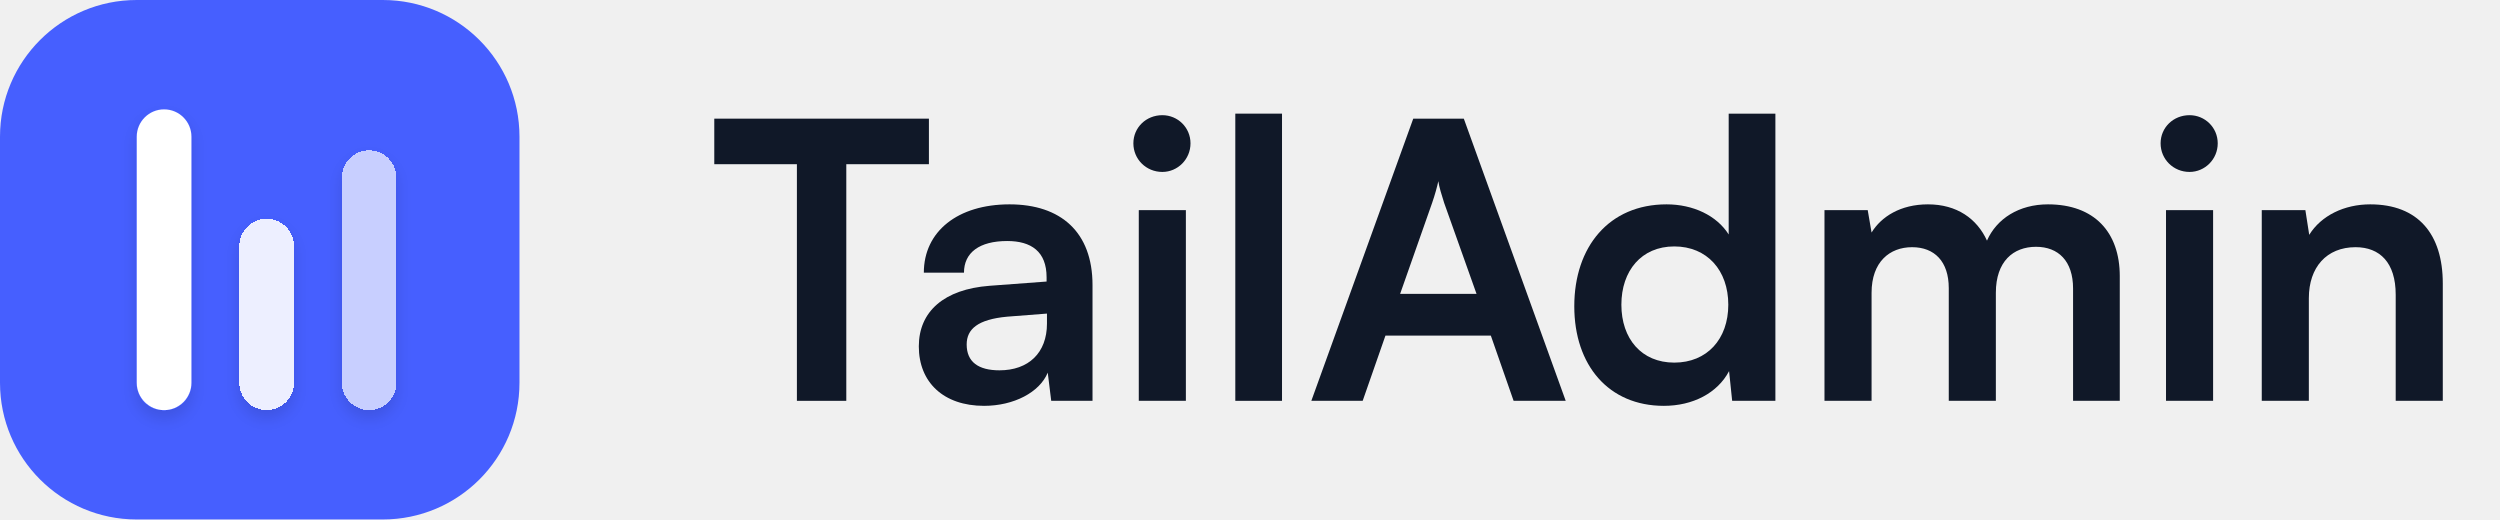
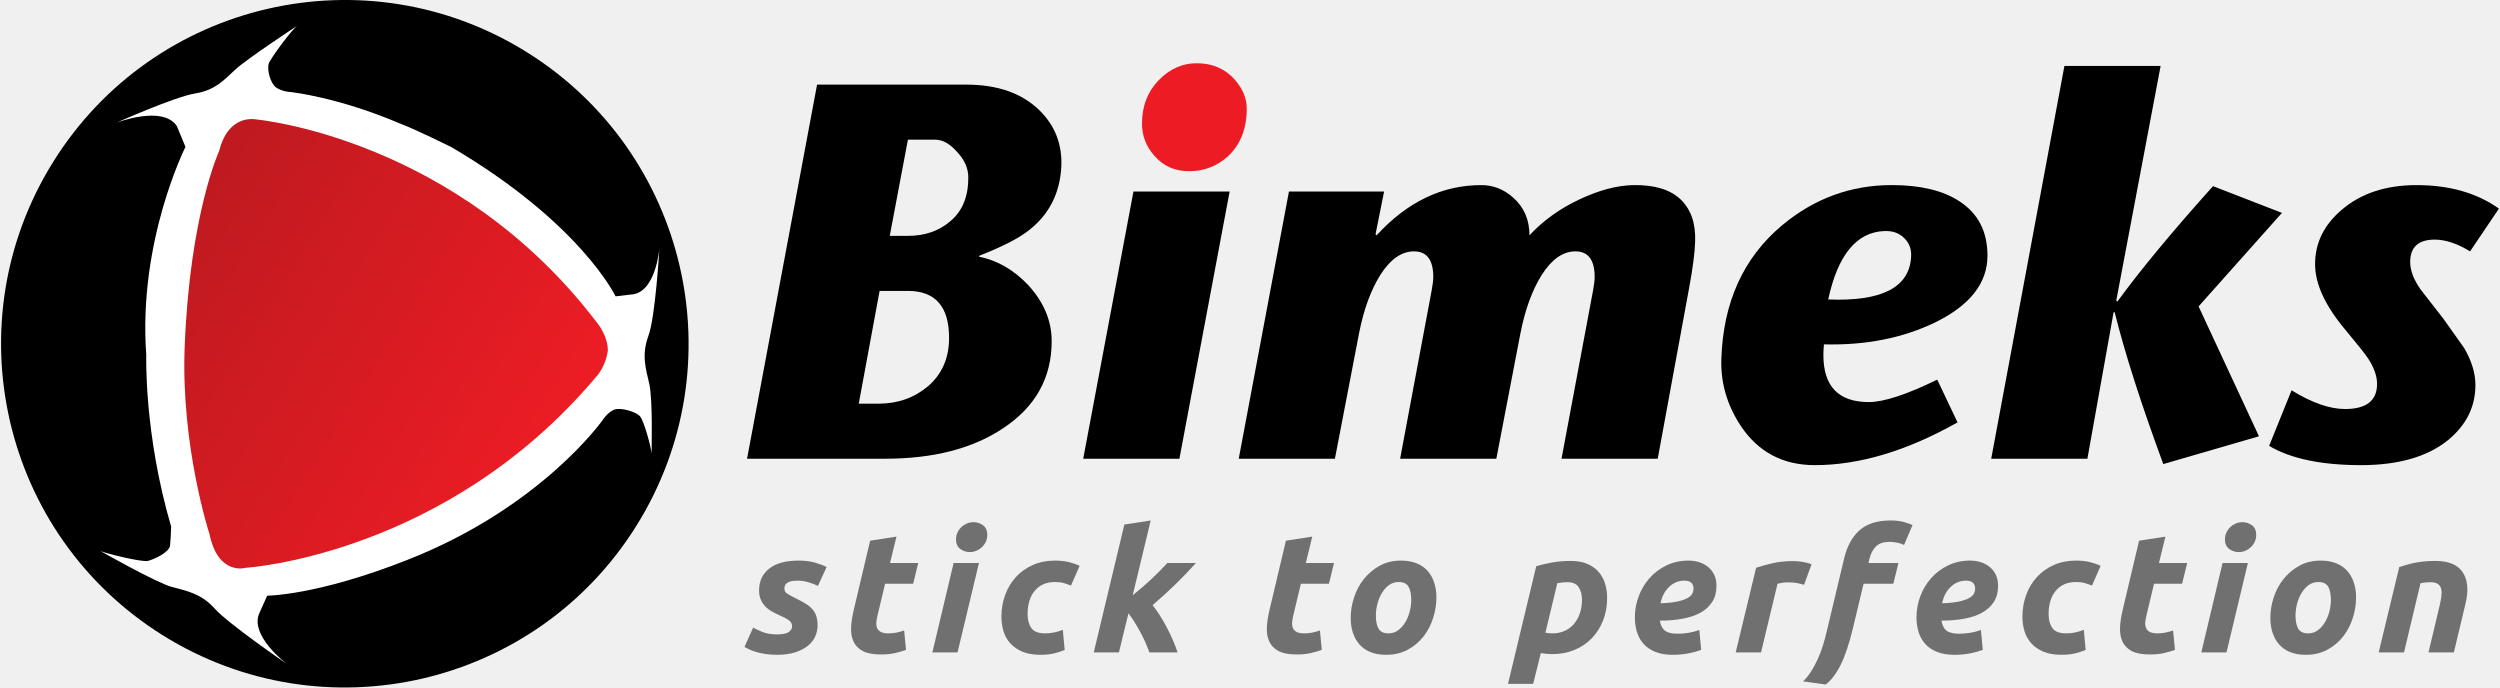
- <svg xmlns="http://www.w3.org/2000/svg" width="154" height="32" viewBox="0 0 154 32" fill="none">
-   <path d="M0 8.421C0 3.77 3.77 0 8.421 0H23.579C28.23 0 32 3.77 32 8.421V23.579C32 28.23 28.23 32 23.579 32H8.421C3.77 32 0 28.23 0 23.579V8.421Z" fill="#465FFF" />
-   <g filter="url(#filter0_d_1624_24907)">
-     <path d="M8.424 8.422C8.424 7.491 9.178 6.737 10.108 6.737V6.737C11.038 6.737 11.792 7.491 11.792 8.422V23.579C11.792 24.51 11.038 25.264 10.108 25.264V25.264C9.178 25.264 8.424 24.51 8.424 23.579V8.422Z" fill="white" />
+ <svg xmlns="http://www.w3.org/2000/svg" width="120" height="33" viewBox="0 0 172.129 62.753" preserveAspectRatio="xMidYMid" version="1.1" id="svg1">
+   <defs id="defs1">
+     <clipPath clipPathUnits="userSpaceOnUse" id="clipPath2">
+       <path d="M 0,841.89 H 1190.551 V 0 H 0 Z" transform="translate(-291.8413,-488.7695)" id="path2" />
+     </clipPath>
+     <clipPath clipPathUnits="userSpaceOnUse" id="clipPath4">
+       <path d="M 0,841.89 H 1190.551 V 0 H 0 Z" transform="translate(-294.0308,-516.8604)" id="path4" />
+     </clipPath>
+     <linearGradient x1="0" y1="0" x2="1" y2="0" gradientUnits="userSpaceOnUse" gradientTransform="matrix(97.21935,-60.74925,60.74925,97.21935,295.6367,598.2212)" spreadMethod="pad" id="linearGradient5">
+       <stop style="stop-opacity:1;stop-color:#be1a20" offset="0" id="stop4" />
+       <stop style="stop-opacity:1;stop-color:#ed1c24" offset="1" id="stop5" />
+     </linearGradient>
+     <clipPath clipPathUnits="userSpaceOnUse" id="clipPath7">
+       <path d="M 0,841.89 H 1190.551 V 0 H 0 Z" transform="translate(-484.6577,-616.9912)" id="path7" />
+     </clipPath>
+     <clipPath clipPathUnits="userSpaceOnUse" id="clipPath9">
+       <path d="M 0,841.89 H 1190.551 V 0 H 0 Z" transform="translate(-557.3882,-608.8359)" id="path9" />
+     </clipPath>
+     <clipPath clipPathUnits="userSpaceOnUse" id="clipPath11">
+       <path d="M 0,841.89 H 1190.551 V 0 H 0 Z" transform="translate(-543.0112,-603.5811)" id="path11" />
+     </clipPath>
+     <clipPath clipPathUnits="userSpaceOnUse" id="clipPath13">
+       <path d="M 0,841.89 H 1190.551 V 0 H 0 Z" transform="translate(-607.8613,-603.5811)" id="path13" />
+     </clipPath>
+     <clipPath clipPathUnits="userSpaceOnUse" id="clipPath15">
+       <path d="M 0,841.89 H 1190.551 V 0 H 0 Z" transform="translate(-737.291,-593.3477)" id="path15" />
+     </clipPath>
+     <clipPath clipPathUnits="userSpaceOnUse" id="clipPath17">
+       <path d="M 0,841.89 H 1190.551 V 0 H 0 Z" transform="translate(-764.9453,-534.4395)" id="path17" />
+     </clipPath>
+     <clipPath clipPathUnits="userSpaceOnUse" id="clipPath19">
+       <path d="M 0,841.89 H 1190.551 V 0 H 0 Z" transform="translate(-896.3106,-599.1543)" id="path19" />
+     </clipPath>
+     <clipPath clipPathUnits="userSpaceOnUse" id="clipPath21">
+       <path d="M 0,841.89 H 1190.551 V 0 H 0 Z" transform="translate(-450.7686,-488.9883)" id="path21" />
+     </clipPath>
+     <clipPath clipPathUnits="userSpaceOnUse" id="clipPath23">
+       <path d="M 0,841.89 H 1190.551 V 0 H 0 Z" transform="translate(-474.8799,-513.2324)" id="path23" />
+     </clipPath>
+     <clipPath clipPathUnits="userSpaceOnUse" id="clipPath25">
+       <path d="M 0,841.89 H 1190.551 V 0 H 0 Z" transform="translate(-500.6631,-510.2842)" id="path25" />
+     </clipPath>
+     <clipPath clipPathUnits="userSpaceOnUse" id="clipPath27">
+       <path d="M 0,841.89 H 1190.551 V 0 H 0 Z" transform="translate(-508.8467,-493.5645)" id="path27" />
+     </clipPath>
+     <clipPath clipPathUnits="userSpaceOnUse" id="clipPath29">
+       <path d="M 0,841.89 H 1190.551 V 0 H 0 Z" transform="translate(-542.8145,-499.1084)" id="path29" />
+     </clipPath>
+     <clipPath clipPathUnits="userSpaceOnUse" id="clipPath31">
+       <path d="M 0,841.89 H 1190.551 V 0 H 0 Z" transform="translate(-582.4575,-513.2324)" id="path31" />
+     </clipPath>
+     <clipPath clipPathUnits="userSpaceOnUse" id="clipPath33">
+       <path d="M 0,841.89 H 1190.551 V 0 H 0 Z" transform="translate(-611.6289,-502.54)" id="path33" />
+     </clipPath>
+     <clipPath clipPathUnits="userSpaceOnUse" id="clipPath35">
+       <path d="M 0,841.89 H 1190.551 V 0 H 0 Z" transform="translate(-649.5996,-489.4277)" id="path35" />
+     </clipPath>
+     <clipPath clipPathUnits="userSpaceOnUse" id="clipPath37">
+       <path d="M 0,841.89 H 1190.551 V 0 H 0 Z" transform="translate(-685.5469,-502.8926)" id="path37" />
+     </clipPath>
+     <clipPath clipPathUnits="userSpaceOnUse" id="clipPath39">
+       <path d="M 0,841.89 H 1190.551 V 0 H 0 Z" transform="translate(-716.5225,-501.8359)" id="path39" />
+     </clipPath>
+     <clipPath clipPathUnits="userSpaceOnUse" id="clipPath41">
+       <path d="M 0,841.89 H 1190.551 V 0 H 0 Z" transform="translate(-738.9189,-518.4678)" id="path41" />
+     </clipPath>
+     <clipPath clipPathUnits="userSpaceOnUse" id="clipPath43">
+       <path d="M 0,841.89 H 1190.551 V 0 H 0 Z" transform="translate(-758.4111,-502.8926)" id="path43" />
+     </clipPath>
+     <clipPath clipPathUnits="userSpaceOnUse" id="clipPath45">
+       <path d="M 0,841.89 H 1190.551 V 0 H 0 Z" transform="translate(-773.0195,-493.5645)" id="path45" />
+     </clipPath>
+     <clipPath clipPathUnits="userSpaceOnUse" id="clipPath47">
+       <path d="M 0,841.89 H 1190.551 V 0 H 0 Z" transform="translate(-803.2032,-513.2324)" id="path47" />
+     </clipPath>
+     <clipPath clipPathUnits="userSpaceOnUse" id="clipPath49">
+       <path d="M 0,841.89 H 1190.551 V 0 H 0 Z" transform="translate(-828.9864,-510.2842)" id="path49" />
+     </clipPath>
+     <clipPath clipPathUnits="userSpaceOnUse" id="clipPath51">
+       <path d="M 0,841.89 H 1190.551 V 0 H 0 Z" transform="translate(-849.5781,-502.54)" id="path51" />
+     </clipPath>
+     <clipPath clipPathUnits="userSpaceOnUse" id="clipPath53">
+       <path d="M 0,841.89 H 1190.551 V 0 H 0 Z" transform="translate(-870.5226,-506.4121)" id="path53" />
+     </clipPath>
+   </defs>
+   <g id="layer1" transform="translate(-24.21399,-87.34679)">
+     <g id="g1" transform="matrix(0.2645833,0,0,0.2645833,-91.92151,20.75639)">
+       <path id="path1" d="M 0,0 C -41.655,26.029 -54.324,80.892 -28.298,122.544 -2.274,164.193 52.593,176.862 94.248,150.838 135.902,124.811 148.571,69.95 122.547,28.298 96.521,-13.356 41.655,-26.023 0,0" style="fill:#000000;fill-opacity:1;fill-rule:evenodd;stroke:none" transform="matrix(1.333333,0,0,-1.333333,389.1217,470.8273)" clip-path="url(#clipPath2)" />
+       <path id="path3" d="m 0,0 c 0,0 -0.108,-3.021 -0.284,-4.855 -0.177,-1.828 -4.234,-3.629 -5.743,-4.005 -1.51,-0.379 -10.952,1.931 -12.313,2.576 0,0 14.496,-8.231 18.526,-9.312 4.031,-1.077 7.616,-1.726 11.11,-5.639 3.494,-3.912 18.58,-14.249 18.58,-14.249 0,0 -9.93,7.488 -6.95,13.361 l 1.928,4.269 c 0,0 12.757,0.005 36.02,9.164 34.836,13.594 50.771,36.283 50.771,36.283 0,0 1.226,1.961 2.925,2.661 1.7,0.703 5.678,-0.518 6.722,-1.674 1.043,-1.159 2.931,-8.156 3,-9.658 0,0 0.365,13.914 -0.577,17.981 -0.938,4.064 -2.048,7.535 -0.236,12.456 1.815,4.921 2.849,22.665 2.849,22.665 0,0 -0.938,-11.854 -7.522,-11.975 l -3.818,-0.455 c 0,0 -9.037,18.966 -42.509,38.622 0,0 -8.968,4.458 -13.049,5.998 -16.365,6.99 -28.47,8.23 -28.47,8.23 0,0 -2.316,0.102 -3.83,1.209 -1.517,1.109 -2.329,4.624 -1.914,6.067 0.415,1.44 6.2,9.131 7.437,9.908 0,0 -13.155,-8.642 -16.092,-11.386 -2.933,-2.747 -5.27,-5.352 -10.415,-6.168 -5.146,-0.816 -20.32,-7.56 -20.32,-7.56 0,0 11.988,4.658 15.648,-0.876 l 2.225,-5.382 c 0,0 -12.311,-24.409 -10.142,-53.846 0,0 -0.635,-20.318 6.443,-44.41" style="fill:#ffffff;fill-opacity:1;fill-rule:evenodd;stroke:none" transform="matrix(1.333333,0,0,-1.333333,392.0411,433.3728)" clip-path="url(#clipPath4)" />
+       <path id="path5" d="m 306.439,614.05 c 0,0 -7.564,-16.314 -8.915,-50.613 v 0 c -1.014,-25.798 6.424,-48.504 6.424,-48.504 v 0 c 2.254,-10.883 9.4,-8.713 9.4,-8.713 v 0 c 0,0 51.68,3.183 90.594,49.356 v 0 c 0,0 2.486,2.501 3.08,6.885 v 0 c -0.056,3.818 -2.609,6.907 -2.609,6.907 v 0 c -36.442,48.145 -88.256,52.846 -88.256,52.846 v 0 c 0,0 -0.492,0.118 -1.263,0.118 v 0 c -2.193,0 -6.632,-0.955 -8.455,-8.282" style="fill:url(#linearGradient5);stroke:none" transform="matrix(1.333333,0,0,-1.333333,0,1122.52)" />
+       <path id="path6" d="M 0,0 -4.702,-24.889 H 0 c 4.424,0 8.113,1.289 11.061,3.871 3.043,2.581 4.564,6.315 4.564,11.202 0,2.395 -0.967,4.609 -2.904,6.637 C 10.878,-1.06 8.989,0 7.051,0 Z m -5.946,-82.552 h -35.678 l 18.115,96.797 h 38.58 c 8.113,0 14.429,-2.214 18.945,-6.639 4.056,-3.963 5.947,-8.849 5.669,-14.658 -0.37,-6.818 -3.136,-12.261 -8.296,-16.315 -2.487,-2.029 -6.777,-4.242 -12.861,-6.639 l -0.137,-0.276 c 4.699,-0.921 8.943,-3.366 12.718,-7.327 4.061,-4.425 6.086,-9.266 6.086,-14.523 0,-9.494 -4.193,-17.005 -12.583,-22.539 -7.838,-5.253 -18.02,-7.881 -30.558,-7.881 m -1.384,43.42 -5.394,-29.176 h 5.119 c 4.98,0 9.262,1.522 12.86,4.56 3.595,3.135 5.393,7.284 5.393,12.45 0,8.109 -3.55,12.166 -10.648,12.166 z" style="fill:#000000;fill-opacity:1;fill-rule:evenodd;stroke:none" transform="matrix(1.333333,0,0,-1.333333,646.2103,299.8651)" clip-path="url(#clipPath7)" />
+       <path id="path8" d="m 0,0 c -3.686,0 -6.682,1.334 -8.985,4.008 -2.121,2.395 -3.182,5.164 -3.182,8.299 0,4.515 1.429,8.25 4.286,11.2 2.858,2.949 6.133,4.423 9.819,4.423 4.056,0 7.327,-1.382 9.819,-4.147 2.12,-2.397 3.181,-4.93 3.181,-7.605 0,-5.164 -1.615,-9.264 -4.841,-12.309 C 7.236,1.29 3.875,0 0,0" style="fill:#ed1c24;fill-opacity:1;fill-rule:evenodd;stroke:none" transform="matrix(1.333333,0,0,-1.333333,743.1843,310.7388)" clip-path="url(#clipPath9)" />
+       <path id="path10" d="M 0,0 H 24.888 L 11.89,-69.142 h -24.889 z" style="fill:#000000;fill-opacity:1;fill-rule:evenodd;stroke:none" transform="matrix(1.333333,0,0,-1.333333,724.0149,317.7452)" clip-path="url(#clipPath11)" />
+       <path id="path12" d="m 0,0 -2.213,-11.063 0.277,-0.276 c 7.928,8.662 16.959,12.995 27.104,12.995 3.041,0 5.762,-1.057 8.16,-3.178 2.858,-2.491 4.283,-5.761 4.283,-9.817 3.502,3.778 7.789,6.869 12.862,9.263 5.068,2.396 9.724,3.641 13.965,3.732 5.535,0.094 9.634,-1.149 12.308,-3.732 2.67,-2.581 3.918,-6.224 3.731,-10.922 -0.092,-2.857 -0.598,-6.777 -1.518,-11.755 l -8.16,-44.389 H 45.906 l 8.162,43.556 c 0.276,1.478 0.412,2.629 0.412,3.461 0,4.424 -1.658,6.637 -4.978,6.637 -3.225,0 -6.127,-2.031 -8.709,-6.084 -2.488,-3.964 -4.334,-9.035 -5.533,-15.212 L 29.039,-69.142 H 4.146 l 8.161,43.556 c 0.277,1.478 0.418,2.629 0.418,3.461 0,4.424 -1.664,6.637 -4.981,6.637 -3.226,0 -6.127,-2.031 -8.711,-6.084 -2.488,-3.964 -4.334,-9.035 -5.531,-15.212 l -6.226,-32.358 H -37.611 L -24.616,0 Z" style="fill:#000000;fill-opacity:1;fill-rule:evenodd;stroke:none" transform="matrix(1.333333,0,0,-1.333333,810.4817,317.7452)" clip-path="url(#clipPath13)" />
+       <path id="path14" d="m 0,0 c -7.193,-0.276 -12.031,-6.176 -14.52,-17.699 13.737,-0.554 20.881,3.04 21.43,10.784 0.188,2.029 -0.365,3.689 -1.656,4.978 C 3.963,-0.555 2.211,0.092 0,0 m 13.689,-38.44 5.252,-11.064 c -13.089,-7.377 -25.396,-11.063 -36.918,-11.063 -8.296,0 -14.707,3.411 -19.222,10.234 -3.504,5.348 -5.158,11.062 -4.975,17.145 0.459,14.751 5.713,26.319 15.76,34.71 8.297,6.916 17.748,10.371 28.348,10.371 7.373,0 13.185,-1.384 17.425,-4.149 4.883,-3.135 7.327,-7.837 7.327,-14.104 0,-7.1 -4.518,-12.862 -13.549,-17.285 -8.389,-4.056 -17.979,-5.949 -28.766,-5.672 -0.092,-1.106 -0.139,-2.029 -0.139,-2.765 0,-8.11 3.918,-12.168 11.758,-12.168 3.871,0 9.77,1.937 17.699,5.81" style="fill:#000000;fill-opacity:1;fill-rule:evenodd;stroke:none" transform="matrix(1.333333,0,0,-1.333333,983.0547,331.3897)" clip-path="url(#clipPath15)" />
+       <path id="path16" d="M 0,0 18.943,101.634 H 43.834 L 32.357,40.932 32.635,40.655 c 5.992,8.204 14.238,18.16 24.75,29.867 L 75.223,63.608 53.656,39.411 69.275,5.809 44.523,-1.379 C 38.807,14.105 34.615,27.193 31.943,37.889 H 31.664 L 24.887,0 Z" style="fill:#000000;fill-opacity:1;fill-rule:evenodd;stroke:none" transform="matrix(1.333333,0,0,-1.333333,1019.927,409.934)" clip-path="url(#clipPath17)" />
+       <path id="path18" d="m 0,0 -7.465,-11.062 c -3.322,2.029 -6.363,3.041 -9.131,3.041 -4.238,0 -6.361,-1.934 -6.361,-5.805 0,-2.216 0.926,-4.611 2.766,-7.192 1.939,-2.49 3.875,-4.978 5.812,-7.465 3.592,-5.074 5.395,-7.609 5.395,-7.609 1.931,-3.318 2.9,-6.497 2.9,-9.541 0,-5.622 -2.35,-10.37 -7.055,-14.239 -5.343,-4.334 -12.859,-6.502 -22.537,-6.502 -10.23,0 -18.162,1.659 -23.783,4.978 l 5.807,14.382 c 5.256,-3.227 9.863,-4.84 13.826,-4.84 5.533,0 8.299,2.166 8.299,6.5 0,2.029 -0.786,4.239 -2.356,6.635 -0.732,1.107 -2.715,3.595 -5.943,7.47 -5.162,6.173 -7.742,11.799 -7.742,16.868 0,5.441 2.259,10.096 6.775,13.969 4.977,4.33 11.479,6.495 19.5,6.495 C -12.814,6.083 -5.717,4.059 0,0" style="fill:#000000;fill-opacity:1;fill-rule:evenodd;stroke:none" transform="matrix(1.333333,0,0,-1.333333,1195.081,323.6476)" clip-path="url(#clipPath19)" />
+       <path id="path20" d="M 0,0 C 1.496,0 2.522,0.212 3.08,0.638 3.637,1.063 3.916,1.524 3.916,2.024 3.916,2.347 3.864,2.625 3.762,2.86 3.659,3.095 3.49,3.314 3.256,3.52 3.021,3.725 2.698,3.938 2.288,4.158 1.877,4.378 1.349,4.635 0.704,4.928 -0.03,5.25 -0.719,5.595 -1.364,5.962 c -0.646,0.366 -1.21,0.807 -1.694,1.32 -0.484,0.513 -0.865,1.1 -1.144,1.76 -0.279,0.66 -0.418,1.444 -0.418,2.354 0,2.375 0.872,4.252 2.618,5.632 1.745,1.378 4.29,2.068 7.634,2.068 1.584,0 2.992,-0.176 4.224,-0.528 1.232,-0.352 2.229,-0.734 2.992,-1.144 L 10.604,12.54 c -0.616,0.322 -1.408,0.63 -2.376,0.924 -0.968,0.293 -1.921,0.44 -2.86,0.44 -0.411,0 -0.814,-0.022 -1.21,-0.066 C 3.762,13.794 3.395,13.698 3.058,13.552 2.72,13.405 2.449,13.2 2.244,12.936 2.039,12.672 1.936,12.32 1.936,11.88 1.936,11.293 2.163,10.853 2.618,10.56 3.072,10.267 3.71,9.914 4.532,9.504 5.676,8.946 6.629,8.433 7.392,7.964 8.154,7.494 8.763,6.996 9.218,6.468 9.672,5.939 10.002,5.338 10.208,4.664 10.413,3.989 10.516,3.197 10.516,2.288 10.516,1.349 10.318,0.425 9.922,-0.484 9.526,-1.394 8.902,-2.2 8.052,-2.904 7.201,-3.608 6.116,-4.18 4.796,-4.62 3.476,-5.061 1.892,-5.28 0.044,-5.28 c -1.144,0 -2.178,0.074 -3.102,0.219 -0.924,0.148 -1.738,0.331 -2.442,0.551 -0.704,0.22 -1.298,0.447 -1.782,0.682 -0.484,0.234 -0.858,0.425 -1.122,0.572 L -6.16,1.76 C -5.662,1.467 -4.884,1.1 -3.828,0.66 -2.772,0.22 -1.496,0 0,0" style="fill:#707070;fill-opacity:1;fill-rule:nonzero;stroke:none" transform="matrix(1.333333,0,0,-1.333333,601.0248,470.5356)" clip-path="url(#clipPath21)" />
+       <path id="path22" d="M 0,0 6.82,1.056 5.148,-5.765 h 7.304 l -1.32,-5.367 h -7.26 l -1.936,-8.097 c -0.176,-0.674 -0.286,-1.305 -0.33,-1.891 -0.044,-0.587 0.029,-1.093 0.22,-1.519 0.191,-0.424 0.52,-0.755 0.99,-0.989 0.469,-0.235 1.114,-0.352 1.936,-0.352 0.704,0 1.386,0.066 2.046,0.198 0.66,0.132 1.327,0.314 2.002,0.55 l 0.484,-5.016 c -0.88,-0.323 -1.834,-0.602 -2.86,-0.836 -1.027,-0.234 -2.244,-0.353 -3.652,-0.353 -2.024,0 -3.594,0.302 -4.708,0.903 -1.115,0.6 -1.907,1.423 -2.376,2.464 -0.47,1.041 -0.675,2.236 -0.616,3.586 0.058,1.348 0.264,2.772 0.616,4.268 z" style="fill:#707070;fill-opacity:1;fill-rule:nonzero;stroke:none" transform="matrix(1.333333,0,0,-1.333333,633.1732,438.2101)" clip-path="url(#clipPath23)" />
+       <path id="path24" d="m 0,0 c -0.909,0 -1.731,0.271 -2.464,0.814 -0.733,0.542 -1.1,1.371 -1.1,2.486 0,0.616 0.125,1.195 0.374,1.738 0.249,0.542 0.579,1.012 0.99,1.408 0.41,0.396 0.887,0.711 1.43,0.946 0.542,0.235 1.122,0.352 1.738,0.352 0.909,0 1.731,-0.271 2.464,-0.814 0.733,-0.543 1.1,-1.371 1.1,-2.486 C 4.532,3.828 4.407,3.248 4.158,2.706 3.909,2.163 3.579,1.694 3.168,1.298 2.757,0.902 2.281,0.587 1.738,0.352 1.195,0.117 0.616,0 0,0 M -3.168,-25.96 H -9.68 l 5.5,23.144 h 6.556 z" style="fill:#707070;fill-opacity:1;fill-rule:nonzero;stroke:none" transform="matrix(1.333333,0,0,-1.333333,667.5508,442.1411)" clip-path="url(#clipPath25)" />
+       <path id="path26" d="m 0,0 c 0,1.994 0.323,3.872 0.968,5.632 0.645,1.76 1.569,3.3 2.772,4.62 1.202,1.319 2.662,2.36 4.378,3.124 1.716,0.763 3.63,1.144 5.742,1.144 1.32,0 2.5,-0.125 3.542,-0.374 1.041,-0.25 1.987,-0.58 2.838,-0.99 L 17.996,8.052 C 17.409,8.286 16.8,8.499 16.17,8.689 15.539,8.88 14.769,8.976 13.86,8.976 11.66,8.976 9.929,8.234 8.668,6.754 7.407,5.272 6.776,3.256 6.776,0.704 c 0,-1.496 0.323,-2.706 0.968,-3.63 0.645,-0.925 1.833,-1.387 3.564,-1.387 0.851,0 1.672,0.088 2.464,0.265 0.792,0.176 1.496,0.396 2.112,0.659 l 0.484,-5.235 c -0.822,-0.323 -1.723,-0.609 -2.706,-0.858 -0.983,-0.249 -2.178,-0.374 -3.586,-0.374 -1.819,0 -3.359,0.264 -4.62,0.792 C 4.194,-8.536 3.153,-7.825 2.332,-6.931 1.511,-6.036 0.917,-4.987 0.55,-3.784 0.183,-2.582 0,-1.32 0,0" style="fill:#707070;fill-opacity:1;fill-rule:nonzero;stroke:none" transform="matrix(1.333333,0,0,-1.333333,678.4623,464.434)" clip-path="url(#clipPath27)" />
+       <path id="path28" d="m 0,0 c 1.76,1.408 3.417,2.845 4.972,4.312 1.555,1.466 2.889,2.816 4.004,4.047 h 7.392 C 14.725,6.541 13.017,4.759 11.242,3.014 9.467,1.269 7.436,-0.587 5.148,-2.552 c 0.616,-0.763 1.239,-1.643 1.87,-2.64 0.63,-0.997 1.232,-2.039 1.804,-3.124 0.572,-1.085 1.1,-2.186 1.584,-3.3 0.484,-1.115 0.887,-2.171 1.21,-3.168 H 4.312 c -0.264,0.763 -0.594,1.598 -0.99,2.508 -0.396,0.909 -0.836,1.811 -1.32,2.706 -0.484,0.894 -0.99,1.766 -1.518,2.618 -0.528,0.85 -1.056,1.613 -1.584,2.288 l -2.464,-10.12 h -6.512 l 7.92,33.088 6.82,1.055 z" style="fill:#707070;fill-opacity:1;fill-rule:nonzero;stroke:none" transform="matrix(1.333333,0,0,-1.333333,723.7527,457.0421)" clip-path="url(#clipPath29)" />
+       <path id="path30" d="M 0,0 6.82,1.056 5.148,-5.765 h 7.304 l -1.32,-5.367 h -7.26 l -1.936,-8.097 c -0.176,-0.674 -0.286,-1.305 -0.33,-1.891 -0.044,-0.587 0.029,-1.093 0.22,-1.519 0.191,-0.424 0.52,-0.755 0.99,-0.989 0.469,-0.235 1.114,-0.352 1.936,-0.352 0.704,0 1.386,0.066 2.046,0.198 0.66,0.132 1.327,0.314 2.002,0.55 l 0.484,-5.016 c -0.88,-0.323 -1.834,-0.602 -2.86,-0.836 -1.027,-0.234 -2.244,-0.353 -3.652,-0.353 -2.024,0 -3.594,0.302 -4.708,0.903 -1.115,0.6 -1.907,1.423 -2.376,2.464 -0.47,1.041 -0.675,2.236 -0.616,3.586 0.058,1.348 0.264,2.772 0.616,4.268 z" style="fill:#707070;fill-opacity:1;fill-rule:nonzero;stroke:none" transform="matrix(1.333333,0,0,-1.333333,776.61,438.2101)" clip-path="url(#clipPath31)" />
+       <path id="path32" d="m 0,0 c -0.969,0 -1.819,-0.279 -2.553,-0.836 -0.732,-0.558 -1.349,-1.262 -1.847,-2.112 -0.499,-0.851 -0.873,-1.781 -1.121,-2.794 -0.25,-1.012 -0.375,-1.973 -0.375,-2.882 0,-1.496 0.234,-2.647 0.705,-3.454 0.468,-0.807 1.319,-1.21 2.55,-1.21 0.969,0 1.819,0.278 2.553,0.836 0.733,0.557 1.349,1.261 1.848,2.112 0.498,0.851 0.873,1.782 1.122,2.794 0.249,1.012 0.374,1.973 0.374,2.882 0,1.496 -0.235,2.647 -0.704,3.454 C 2.082,-0.403 1.232,0 0,0 m -3.256,-18.832 c -1.555,0 -2.904,0.235 -4.049,0.704 -1.143,0.469 -2.09,1.129 -2.838,1.981 -0.748,0.849 -1.312,1.854 -1.693,3.013 -0.382,1.158 -0.572,2.443 -0.572,3.85 0,1.761 0.286,3.52 0.857,5.28 0.572,1.76 1.416,3.344 2.531,4.752 1.114,1.408 2.479,2.559 4.092,3.454 1.613,0.895 3.461,1.342 5.543,1.342 1.526,0 2.867,-0.235 4.028,-0.704 C 5.801,4.371 6.754,3.711 7.502,2.86 8.25,2.009 8.814,1.005 9.195,-0.154 c 0.382,-1.159 0.573,-2.442 0.573,-3.85 0,-1.76 -0.28,-3.519 -0.836,-5.28 -0.557,-1.76 -1.379,-3.344 -2.464,-4.752 -1.085,-1.407 -2.443,-2.56 -4.07,-3.454 -1.628,-0.894 -3.513,-1.342 -5.654,-1.342" style="fill:#707070;fill-opacity:1;fill-rule:nonzero;stroke:none" transform="matrix(1.333333,0,0,-1.333333,815.5052,452.4667)" clip-path="url(#clipPath33)" />
+       <path id="path34" d="m 0,0 c 0.498,-0.117 1.114,-0.176 1.848,-0.176 1.144,0 2.184,0.213 3.124,0.639 0.938,0.425 1.738,1.018 2.398,1.781 0.659,0.763 1.173,1.68 1.54,2.75 0.366,1.07 0.55,2.251 0.55,3.542 0,1.261 -0.279,2.332 -0.836,3.212 -0.558,0.881 -1.525,1.32 -2.904,1.32 -0.94,0 -1.82,-0.088 -2.64,-0.263 z m 15.972,9.021 c 0,-2.142 -0.352,-4.1 -1.056,-5.875 C 14.212,1.371 13.236,-0.161 11.989,-1.451 10.742,-2.742 9.247,-3.747 7.502,-4.466 5.756,-5.184 3.856,-5.544 1.804,-5.544 c -0.997,0 -1.995,0.089 -2.992,0.265 l -1.98,-7.964 h -6.513 l 7.305,30.447 c 1.173,0.353 2.515,0.667 4.025,0.946 1.511,0.279 3.147,0.418 4.907,0.418 1.642,0 3.057,-0.249 4.246,-0.748 1.187,-0.499 2.163,-1.18 2.926,-2.046 0.762,-0.865 1.327,-1.878 1.694,-3.036 0.366,-1.159 0.55,-2.397 0.55,-3.717" style="fill:#707070;fill-opacity:1;fill-rule:nonzero;stroke:none" transform="matrix(1.333333,0,0,-1.333333,866.1328,469.9497)" clip-path="url(#clipPath35)" />
+       <path id="path36" d="m 0,0 c -1.496,0 -2.81,-0.536 -3.938,-1.606 -1.129,-1.072 -1.87,-2.487 -2.222,-4.247 1.818,0.059 3.285,0.213 4.4,0.462 1.114,0.249 1.98,0.55 2.596,0.903 0.616,0.351 1.026,0.732 1.232,1.143 0.204,0.411 0.308,0.822 0.308,1.233 C 2.376,-0.704 1.584,0 0,0 m -12.804,-9.504 c 0,1.876 0.33,3.695 0.99,5.455 0.66,1.761 1.59,3.322 2.793,4.687 1.204,1.364 2.663,2.464 4.378,3.3 1.717,0.835 3.616,1.253 5.699,1.253 1.026,0 1.98,-0.146 2.86,-0.439 0.88,-0.294 1.649,-0.72 2.31,-1.276 0.66,-0.558 1.172,-1.24 1.54,-2.046 0.367,-0.808 0.549,-1.724 0.549,-2.75 0,-1.644 -0.366,-3.036 -1.099,-4.18 -0.734,-1.145 -1.753,-2.076 -3.058,-2.794 -1.305,-0.72 -2.853,-1.24 -4.642,-1.562 -1.789,-0.324 -3.74,-0.485 -5.852,-0.485 0.205,-1.231 0.652,-2.104 1.342,-2.617 0.688,-0.514 1.782,-0.771 3.278,-0.771 0.939,0 1.892,0.082 2.86,0.243 0.968,0.161 1.877,0.403 2.728,0.725 l 0.483,-5.147 c -0.821,-0.323 -1.869,-0.616 -3.145,-0.88 -1.276,-0.265 -2.662,-0.397 -4.158,-0.397 -1.82,0 -3.352,0.258 -4.598,0.771 -1.247,0.513 -2.26,1.21 -3.036,2.09 -0.777,0.88 -1.342,1.906 -1.694,3.08 -0.352,1.173 -0.528,2.42 -0.528,3.74" style="fill:#707070;fill-opacity:1;fill-rule:nonzero;stroke:none" transform="matrix(1.333333,0,0,-1.333333,914.0625,451.9965)" clip-path="url(#clipPath37)" />
+       <path id="path38" d="M 0,0 C -0.587,0.146 -1.166,0.286 -1.737,0.418 -2.31,0.55 -3.153,0.616 -4.268,0.616 -4.679,0.616 -5.133,0.579 -5.632,0.506 -6.131,0.433 -6.541,0.353 -6.863,0.265 l -4.269,-17.777 h -6.556 L -12.407,4.4 c 1.261,0.411 2.676,0.799 4.246,1.166 1.568,0.367 3.336,0.55 5.302,0.55 0.732,0 1.546,-0.066 2.441,-0.198 C 0.477,5.786 1.262,5.573 1.937,5.28 Z" style="fill:#707070;fill-opacity:1;fill-rule:nonzero;stroke:none" transform="matrix(1.333333,0,0,-1.333333,955.3633,453.4055)" clip-path="url(#clipPath39)" />
+       <path id="path40" d="m 0,0 c 1.32,0 2.471,-0.139 3.454,-0.418 0.983,-0.278 1.723,-0.535 2.222,-0.77 l -2.2,-5.148 c -0.528,0.265 -1.137,0.462 -1.827,0.595 -0.689,0.132 -1.327,0.197 -1.914,0.197 -1.613,0 -2.808,-0.411 -3.586,-1.231 -0.777,-0.822 -1.312,-1.849 -1.605,-3.08 L -5.72,-11 h 7.743 l -1.319,-5.367 h -7.7 L -9.68,-27.588 c -0.998,-4.194 -2.084,-7.458 -3.257,-9.79 -1.172,-2.332 -2.463,-4.025 -3.872,-5.082 l -5.851,0.836 c 0.763,0.704 1.467,1.57 2.112,2.597 0.645,1.027 1.224,2.111 1.737,3.256 0.514,1.143 0.954,2.309 1.321,3.498 0.366,1.187 0.667,2.294 0.902,3.322 l 4.576,19.183 c 0.733,3.11 2.053,5.515 3.96,7.216 C -6.146,-0.851 -3.462,0 0,0" style="fill:#707070;fill-opacity:1;fill-rule:nonzero;stroke:none" transform="matrix(1.333333,0,0,-1.333333,985.2252,431.2296)" clip-path="url(#clipPath41)" />
+       <path id="path42" d="m 0,0 c -1.496,0 -2.81,-0.536 -3.938,-1.606 -1.129,-1.072 -1.87,-2.487 -2.222,-4.247 1.818,0.059 3.285,0.213 4.4,0.462 1.114,0.249 1.98,0.55 2.596,0.903 0.616,0.351 1.026,0.732 1.232,1.143 0.204,0.411 0.308,0.822 0.308,1.233 C 2.376,-0.704 1.584,0 0,0 m -12.804,-9.504 c 0,1.876 0.33,3.695 0.99,5.455 0.66,1.761 1.59,3.322 2.793,4.687 1.204,1.364 2.663,2.464 4.378,3.3 1.717,0.835 3.616,1.253 5.699,1.253 1.026,0 1.98,-0.146 2.86,-0.439 0.88,-0.294 1.649,-0.72 2.31,-1.276 0.66,-0.558 1.172,-1.24 1.54,-2.046 0.367,-0.808 0.549,-1.724 0.549,-2.75 0,-1.644 -0.366,-3.036 -1.099,-4.18 -0.734,-1.145 -1.753,-2.076 -3.058,-2.794 -1.305,-0.72 -2.853,-1.24 -4.642,-1.562 -1.789,-0.324 -3.74,-0.485 -5.852,-0.485 0.205,-1.231 0.652,-2.104 1.342,-2.617 0.688,-0.514 1.782,-0.771 3.278,-0.771 0.939,0 1.892,0.082 2.86,0.243 0.968,0.161 1.877,0.403 2.728,0.725 l 0.483,-5.147 c -0.821,-0.323 -1.869,-0.616 -3.145,-0.88 -1.276,-0.265 -2.662,-0.397 -4.158,-0.397 -1.82,0 -3.352,0.258 -4.598,0.771 -1.247,0.513 -2.26,1.21 -3.036,2.09 -0.777,0.88 -1.342,1.906 -1.694,3.08 -0.352,1.173 -0.528,2.42 -0.528,3.74" style="fill:#707070;fill-opacity:1;fill-rule:nonzero;stroke:none" transform="matrix(1.333333,0,0,-1.333333,1011.215,451.9965)" clip-path="url(#clipPath43)" />
+       <path id="path44" d="m 0,0 c 0,1.994 0.322,3.872 0.968,5.632 0.644,1.76 1.568,3.3 2.771,4.62 1.203,1.319 2.662,2.36 4.378,3.124 1.717,0.763 3.631,1.144 5.742,1.144 1.321,0 2.501,-0.125 3.542,-0.374 1.041,-0.25 1.988,-0.58 2.838,-0.99 L 17.996,8.052 C 17.408,8.286 16.8,8.499 16.17,8.689 15.538,8.88 14.769,8.976 13.859,8.976 11.659,8.976 9.929,8.234 8.668,6.754 7.406,5.272 6.775,3.256 6.775,0.704 c 0,-1.496 0.323,-2.706 0.968,-3.63 0.646,-0.925 1.833,-1.387 3.565,-1.387 0.85,0 1.671,0.088 2.463,0.265 0.792,0.176 1.497,0.396 2.113,0.659 l 0.483,-5.235 c -0.821,-0.323 -1.722,-0.609 -2.706,-0.858 -0.982,-0.249 -2.178,-0.374 -3.586,-0.374 -1.818,0 -3.358,0.264 -4.619,0.792 C 4.194,-8.536 3.152,-7.825 2.332,-6.931 1.51,-6.036 0.916,-4.987 0.55,-3.784 0.183,-2.582 0,-1.32 0,0" style="fill:#707070;fill-opacity:1;fill-rule:nonzero;stroke:none" transform="matrix(1.333333,0,0,-1.333333,1030.693,464.434)" clip-path="url(#clipPath45)" />
+       <path id="path46" d="M 0,0 6.82,1.056 5.147,-5.765 h 7.305 l -1.32,-5.367 H 3.872 L 1.936,-19.229 C 1.76,-19.903 1.65,-20.534 1.605,-21.12 c -0.043,-0.587 0.03,-1.093 0.221,-1.519 0.191,-0.424 0.521,-0.755 0.99,-0.989 0.469,-0.235 1.115,-0.352 1.936,-0.352 0.704,0 1.386,0.066 2.046,0.198 0.66,0.132 1.327,0.314 2.002,0.55 l 0.484,-5.016 c -0.88,-0.323 -1.834,-0.602 -2.86,-0.836 -1.028,-0.234 -2.244,-0.353 -3.653,-0.353 -2.023,0 -3.592,0.302 -4.708,0.903 -1.114,0.6 -1.906,1.423 -2.376,2.464 -0.468,1.041 -0.674,2.236 -0.615,3.586 0.058,1.348 0.264,2.772 0.615,4.268 z" style="fill:#707070;fill-opacity:1;fill-rule:nonzero;stroke:none" transform="matrix(1.333333,0,0,-1.333333,1070.938,438.2101)" clip-path="url(#clipPath47)" />
+       <path id="path48" d="m 0,0 c -0.909,0 -1.73,0.271 -2.464,0.814 -0.733,0.542 -1.099,1.371 -1.099,2.486 0,0.616 0.124,1.195 0.374,1.738 0.249,0.542 0.578,1.012 0.989,1.408 0.411,0.396 0.887,0.711 1.43,0.946 0.542,0.235 1.123,0.352 1.738,0.352 0.909,0 1.73,-0.271 2.465,-0.814 C 4.165,6.387 4.532,5.559 4.532,4.444 4.532,3.828 4.407,3.248 4.158,2.706 3.908,2.163 3.579,1.694 3.168,1.298 2.757,0.902 2.28,0.587 1.738,0.352 1.195,0.117 0.616,0 0,0 M -3.168,-25.96 H -9.68 l 5.5,23.144 h 6.556 z" style="fill:#707070;fill-opacity:1;fill-rule:nonzero;stroke:none" transform="matrix(1.333333,0,0,-1.333333,1105.315,442.1411)" clip-path="url(#clipPath49)" />
+       <path id="path50" d="m 0,0 c -0.968,0 -1.818,-0.279 -2.552,-0.836 -0.733,-0.558 -1.349,-1.262 -1.847,-2.112 -0.499,-0.851 -0.873,-1.781 -1.122,-2.794 -0.25,-1.012 -0.375,-1.973 -0.375,-2.882 0,-1.496 0.235,-2.647 0.705,-3.454 0.468,-0.807 1.319,-1.21 2.551,-1.21 0.968,0 1.819,0.278 2.552,0.836 0.734,0.557 1.35,1.261 1.849,2.112 0.498,0.851 0.872,1.782 1.122,2.794 0.248,1.012 0.374,1.973 0.374,2.882 0,1.496 -0.236,2.647 -0.704,3.454 C 2.083,-0.403 1.232,0 0,0 m -3.256,-18.832 c -1.555,0 -2.903,0.235 -4.048,0.704 -1.143,0.469 -2.09,1.129 -2.838,1.981 -0.748,0.849 -1.313,1.854 -1.694,3.013 -0.381,1.158 -0.571,2.443 -0.571,3.85 0,1.761 0.285,3.52 0.857,5.28 0.572,1.76 1.415,3.344 2.53,4.752 1.115,1.408 2.479,2.559 4.092,3.454 1.614,0.895 3.461,1.342 5.544,1.342 1.526,0 2.867,-0.235 4.027,-0.704 C 5.801,4.371 6.754,3.711 7.502,2.86 8.25,2.009 8.814,1.005 9.196,-0.154 c 0.381,-1.159 0.573,-2.442 0.573,-3.85 0,-1.76 -0.28,-3.519 -0.836,-5.28 -0.558,-1.76 -1.379,-3.344 -2.464,-4.752 -1.086,-1.407 -2.443,-2.56 -4.071,-3.454 -1.627,-0.894 -3.512,-1.342 -5.654,-1.342" style="fill:#707070;fill-opacity:1;fill-rule:nonzero;stroke:none" transform="matrix(1.333333,0,0,-1.333333,1132.771,452.4667)" clip-path="url(#clipPath51)" />
+       <path id="path52" d="m 0,0 c 0.498,0.146 1.048,0.315 1.649,0.506 0.602,0.19 1.277,0.366 2.025,0.528 0.748,0.161 1.584,0.293 2.508,0.396 0.923,0.102 1.972,0.154 3.146,0.154 3.461,0 5.837,-0.997 7.128,-2.992 1.29,-1.995 1.51,-4.723 0.659,-8.184 L 14.124,-22.088 H 7.567 l 2.905,12.233 c 0.175,0.761 0.314,1.502 0.418,2.221 0.102,0.719 0.094,1.349 -0.022,1.892 -0.118,0.543 -0.389,0.982 -0.814,1.32 C 9.628,-4.085 8.976,-3.916 8.096,-3.916 7.244,-3.916 6.38,-4.004 5.5,-4.18 L 1.231,-22.088 h -6.555 z" style="fill:#707070;fill-opacity:1;fill-rule:nonzero;stroke:none" transform="matrix(1.333333,0,0,-1.333333,1160.697,447.3039)" clip-path="url(#clipPath53)" />
+     </g>
  </g>
-   <g filter="url(#filter1_d_1624_24907)">
-     <path d="M14.742 15.157C14.742 14.227 15.496 13.473 16.426 13.473V13.473C17.357 13.473 18.111 14.227 18.111 15.157V23.578C18.111 24.508 17.357 25.262 16.426 25.262V25.262C15.496 25.262 14.742 24.508 14.742 23.578V15.157Z" fill="white" fill-opacity="0.9" shape-rendering="crispEdges" />
-   </g>
-   <g filter="url(#filter2_d_1624_24907)">
-     <path d="M21.055 10.946C21.055 10.016 21.809 9.262 22.739 9.262V9.262C23.669 9.262 24.423 10.016 24.423 10.946V23.578C24.423 24.508 23.669 25.262 22.739 25.262V25.262C21.809 25.262 21.055 24.508 21.055 23.578V10.946Z" fill="white" fill-opacity="0.7" shape-rendering="crispEdges" />
-   </g>
-   <path d="M44 10.115H49.089V24.691H52.132V10.115H57.221V7.309H44V10.115Z" fill="#101828" />
-   <path d="M60.617 25C62.448 25 64.042 24.168 64.541 22.955L64.755 24.691H67.299V17.558C67.299 14.3 65.349 12.588 62.187 12.588C59.001 12.588 56.908 14.252 56.908 16.797H59.381C59.381 15.56 60.332 14.847 62.044 14.847C63.519 14.847 64.47 15.489 64.47 17.082V17.343L60.95 17.605C58.168 17.819 56.599 19.174 56.599 21.338C56.599 23.549 58.121 25 60.617 25ZM61.569 22.812C60.261 22.812 59.547 22.289 59.547 21.219C59.547 20.268 60.237 19.674 62.044 19.507L64.493 19.317V19.935C64.493 21.742 63.352 22.812 61.569 22.812Z" fill="#101828" />
-   <path d="M71.6 10.591C72.551 10.591 73.335 9.806 73.335 8.831C73.335 7.856 72.551 7.095 71.6 7.095C70.601 7.095 69.816 7.856 69.816 8.831C69.816 9.806 70.601 10.591 71.6 10.591ZM70.149 24.691H73.05V12.944H70.149V24.691Z" fill="#101828" />
-   <path d="M78.972 24.691V7H76.095V24.691H78.972Z" fill="#101828" />
-   <path d="M83.941 24.691L85.344 20.672H91.835L93.238 24.691H96.448L90.171 7.309H87.056L80.778 24.691H83.941ZM88.221 12.493C88.387 12.017 88.53 11.494 88.601 11.161C88.649 11.518 88.815 12.041 88.958 12.493L90.955 18.104H86.247L88.221 12.493Z" fill="#101828" />
-   <path d="M102.493 25C104.276 25 105.798 24.215 106.511 22.86L106.701 24.691H109.364V7H106.487V14.443C105.75 13.277 104.3 12.588 102.659 12.588C99.116 12.588 96.976 15.203 96.976 18.865C96.976 22.503 99.092 25 102.493 25ZM103.135 22.337C101.113 22.337 99.877 20.863 99.877 18.77C99.877 16.678 101.113 15.18 103.135 15.18C105.156 15.18 106.463 16.654 106.463 18.77C106.463 20.886 105.156 22.337 103.135 22.337Z" fill="#101828" />
-   <path d="M115.289 24.691V18.033C115.289 16.131 116.406 15.227 117.785 15.227C119.164 15.227 120.044 16.107 120.044 17.748V24.691H122.945V18.033C122.945 16.107 124.015 15.203 125.418 15.203C126.797 15.203 127.701 16.083 127.701 17.771V24.691H130.578V17.011C130.578 14.3 129.008 12.588 126.155 12.588C124.372 12.588 122.993 13.468 122.398 14.823C121.78 13.468 120.543 12.588 118.76 12.588C117.072 12.588 115.883 13.349 115.289 14.324L115.051 12.944H112.388V24.691H115.289Z" fill="#101828" />
-   <path d="M134.876 10.591C135.827 10.591 136.612 9.806 136.612 8.831C136.612 7.856 135.827 7.095 134.876 7.095C133.877 7.095 133.093 7.856 133.093 8.831C133.093 9.806 133.877 10.591 134.876 10.591ZM133.426 24.691H136.327V12.944H133.426V24.691Z" fill="#101828" />
-   <path d="M142.225 24.691V18.366C142.225 16.464 143.318 15.227 145.102 15.227C146.6 15.227 147.575 16.178 147.575 18.152V24.691H150.476V17.462C150.476 14.419 148.954 12.588 146.005 12.588C144.412 12.588 142.985 13.277 142.248 14.466L142.011 12.944H139.324V24.691H142.225Z" fill="#101828" />
-   <defs>
-     <filter id="filter0_d_1624_24907" x="7.424" y="6.237" width="5.368" height="20.526" filterUnits="userSpaceOnUse" color-interpolation-filters="sRGB">
-       <feFlood flood-opacity="0" result="BackgroundImageFix" />
-       <feColorMatrix in="SourceAlpha" type="matrix" values="0 0 0 0 0 0 0 0 0 0 0 0 0 0 0 0 0 0 127 0" result="hardAlpha" />
-       <feOffset dy="0.5" />
-       <feGaussianBlur stdDeviation="0.5" />
-       <feComposite in2="hardAlpha" operator="out" />
-       <feColorMatrix type="matrix" values="0 0 0 0 0 0 0 0 0 0 0 0 0 0 0 0 0 0 0.12 0" />
-       <feBlend mode="normal" in2="BackgroundImageFix" result="effect1_dropShadow_1624_24907" />
-       <feBlend mode="normal" in="SourceGraphic" in2="effect1_dropShadow_1624_24907" result="shape" />
-     </filter>
-     <filter id="filter1_d_1624_24907" x="13.742" y="12.973" width="5.368" height="13.79" filterUnits="userSpaceOnUse" color-interpolation-filters="sRGB">
-       <feFlood flood-opacity="0" result="BackgroundImageFix" />
-       <feColorMatrix in="SourceAlpha" type="matrix" values="0 0 0 0 0 0 0 0 0 0 0 0 0 0 0 0 0 0 127 0" result="hardAlpha" />
-       <feOffset dy="0.5" />
-       <feGaussianBlur stdDeviation="0.5" />
-       <feComposite in2="hardAlpha" operator="out" />
-       <feColorMatrix type="matrix" values="0 0 0 0 0 0 0 0 0 0 0 0 0 0 0 0 0 0 0.12 0" />
-       <feBlend mode="normal" in2="BackgroundImageFix" result="effect1_dropShadow_1624_24907" />
-       <feBlend mode="normal" in="SourceGraphic" in2="effect1_dropShadow_1624_24907" result="shape" />
-     </filter>
-     <filter id="filter2_d_1624_24907" x="20.055" y="8.762" width="5.368" height="18" filterUnits="userSpaceOnUse" color-interpolation-filters="sRGB">
-       <feFlood flood-opacity="0" result="BackgroundImageFix" />
-       <feColorMatrix in="SourceAlpha" type="matrix" values="0 0 0 0 0 0 0 0 0 0 0 0 0 0 0 0 0 0 127 0" result="hardAlpha" />
-       <feOffset dy="0.5" />
-       <feGaussianBlur stdDeviation="0.5" />
-       <feComposite in2="hardAlpha" operator="out" />
-       <feColorMatrix type="matrix" values="0 0 0 0 0 0 0 0 0 0 0 0 0 0 0 0 0 0 0.12 0" />
-       <feBlend mode="normal" in2="BackgroundImageFix" result="effect1_dropShadow_1624_24907" />
-       <feBlend mode="normal" in="SourceGraphic" in2="effect1_dropShadow_1624_24907" result="shape" />
-     </filter>
-   </defs>
</svg>
